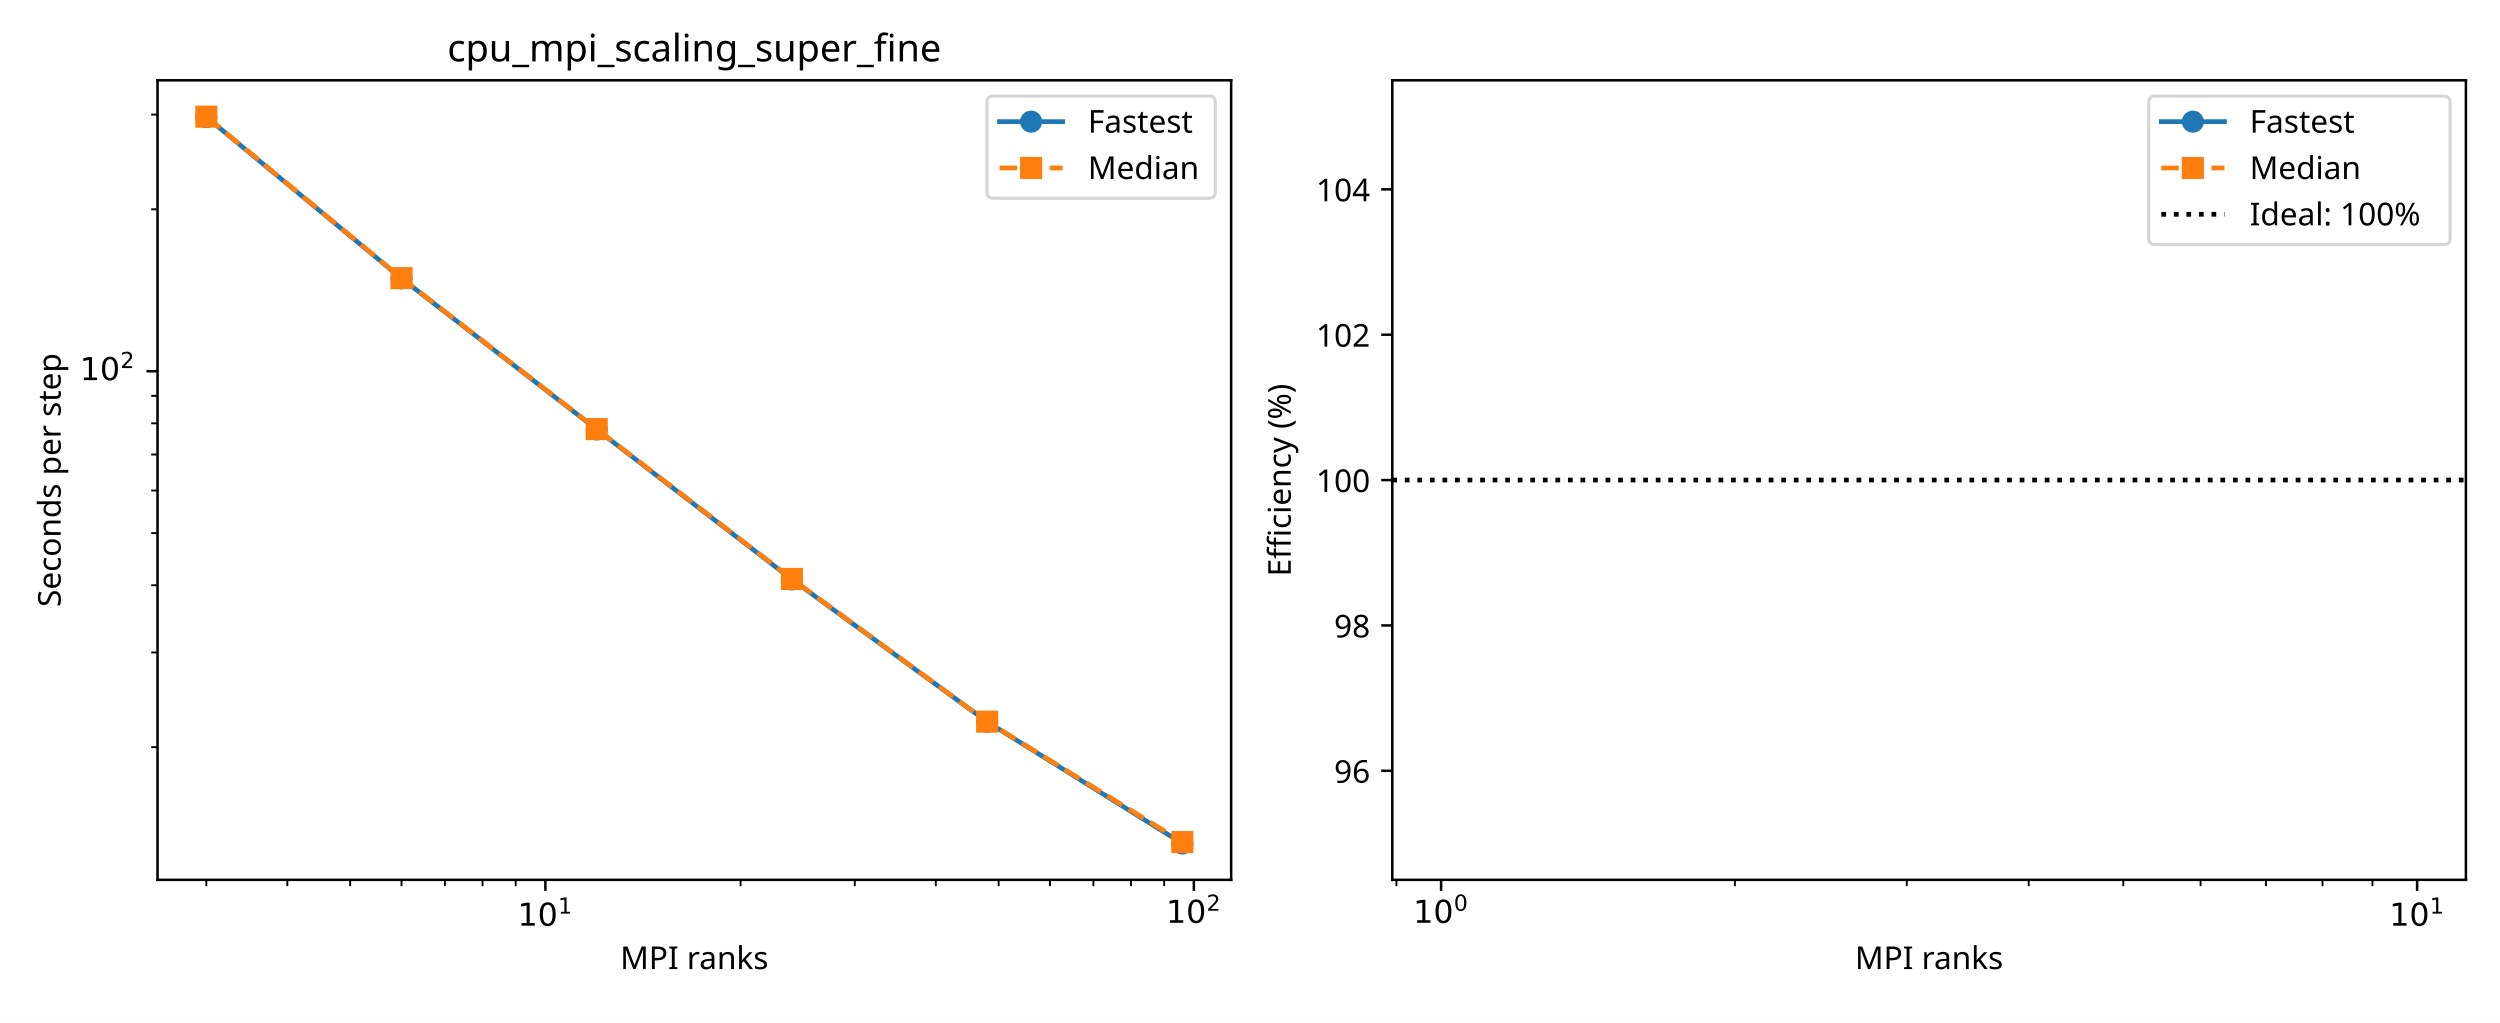
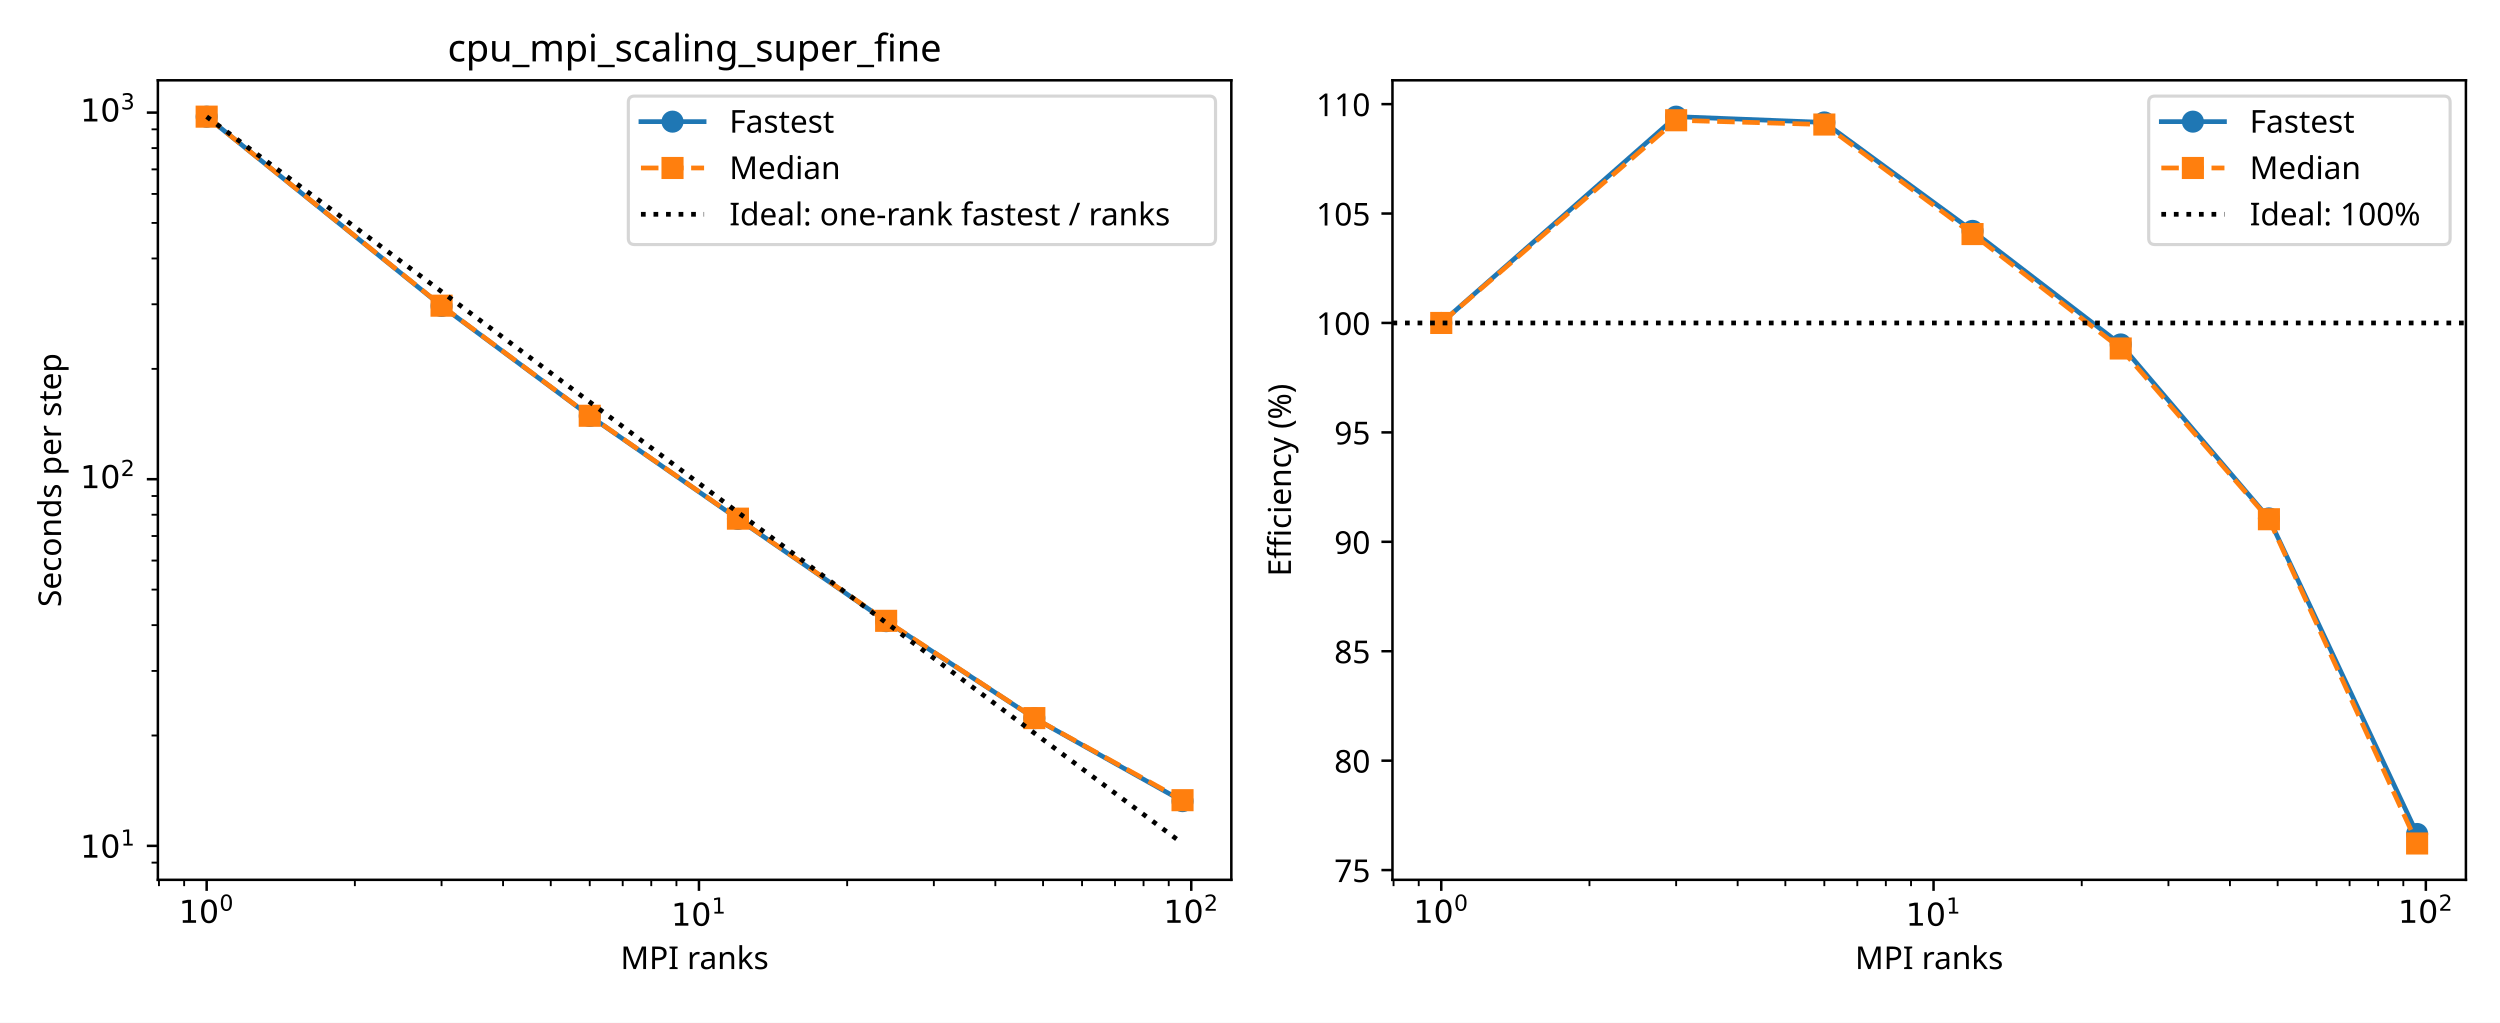
<svg xmlns="http://www.w3.org/2000/svg" xmlns:xlink="http://www.w3.org/1999/xlink" width="792pt" height="324pt" viewBox="0 0 792 324" version="1.1">
  <defs>
    <style type="text/css">*{stroke-linejoin: round; stroke-linecap: butt}</style>
  </defs>
  <g id="figure_1">
    <g id="patch_1">
      <path d="M 0 324 L 792 324 L 792 0 L 0 0 z " style="fill: #ffffff" />
    </g>
    <g id="axes_1">
      <g id="patch_2">
-         <path d="M 49.903 278.728 L 390.026 278.728 L 390.026 25.44 L 49.903 25.44 z " style="fill: #ffffff" />
+         <path d="M 50.015 278.728 L 390.083 278.728 L 390.083 25.44 L 50.015 25.44 z " style="fill: #ffffff" />
      </g>
      <g id="matplotlib.axis_1">
        <g id="xtick_1">
          <g id="line2d_1">
            <defs>
              <path id="m915a4b6a7f" d="M 0 0 L 0 3.5 " style="stroke: #000000; stroke-width: 0.8" />
            </defs>
            <g>
-               <use xlink:href="#m915a4b6a7f" x="172.778" y="278.728" style="stroke: #000000; stroke-width: 0.8" />
+               <use xlink:href="#m915a4b6a7f" x="65.473" y="278.728" style="stroke: #000000; stroke-width: 0.8" />
            </g>
          </g>
          <g id="text_1">
-             <g transform="translate(163.978 293.3264)">
+             <g transform="translate(56.67282 293.3264)">
+               <text>
+                 <tspan style="font: 10px 'DejaVu Sans'" x="0 6.362" y="-0.977">10</tspan>
+                 <tspan style="font: 7px 'DejaVu Sans'" x="12.82" y="-4.805">0</tspan>
+               </text>
+             </g>
+           </g>
+         </g>
+         <g id="xtick_2">
+           <g id="line2d_2">
+             <g>
+               <use xlink:href="#m915a4b6a7f" x="221.431" y="278.728" style="stroke: #000000; stroke-width: 0.8" />
+             </g>
+           </g>
+           <g id="text_2">
+             <g transform="translate(212.6314 293.3264)">
              <text>
                <tspan style="font: 10px 'DejaVu Sans'" x="0 6.362" y="-0.064">10</tspan>
                <tspan style="font: 7px 'DejaVu Sans'" x="12.82" y="-3.892">1</tspan>
              </text>
            </g>
          </g>
        </g>
-         <g id="xtick_2">
-           <g id="line2d_2">
-             <g>
-               <use xlink:href="#m915a4b6a7f" x="378.208" y="278.728" style="stroke: #000000; stroke-width: 0.8" />
-             </g>
-           </g>
-           <g id="text_2">
-             <g transform="translate(369.4082 293.3264)">
+         <g id="xtick_3">
+           <g id="line2d_3">
+             <g>
+               <use xlink:href="#m915a4b6a7f" x="377.39" y="278.728" style="stroke: #000000; stroke-width: 0.8" />
+             </g>
+           </g>
+           <g id="text_3">
+             <g transform="translate(368.5899 293.3264)">
              <text>
                <tspan style="font: 10px 'DejaVu Sans'" x="0 6.362" y="-0.977">10</tspan>
                <tspan style="font: 7px 'DejaVu Sans'" x="12.82" y="-4.805">2</tspan>
              </text>
            </g>
          </g>
        </g>
-         <g id="xtick_3">
-           <g id="line2d_3">
+         <g id="xtick_4">
+           <g id="line2d_4">
            <defs>
              <path id="m72433dea88" d="M 0 0 L 0 2 " style="stroke: #000000; stroke-width: 0.6" />
            </defs>
            <g>
-               <use xlink:href="#m72433dea88" x="65.363" y="278.728" style="stroke: #000000; stroke-width: 0.6" />
-             </g>
-           </g>
-         </g>
-         <g id="xtick_4">
-           <g id="line2d_4">
-             <g>
-               <use xlink:href="#m72433dea88" x="91.029" y="278.728" style="stroke: #000000; stroke-width: 0.6" />
+               <use xlink:href="#m72433dea88" x="50.359" y="278.728" style="stroke: #000000; stroke-width: 0.6" />
            </g>
          </g>
        </g>
        <g id="xtick_5">
          <g id="line2d_5">
            <g>
-               <use xlink:href="#m72433dea88" x="110.937" y="278.728" style="stroke: #000000; stroke-width: 0.6" />
+               <use xlink:href="#m72433dea88" x="58.337" y="278.728" style="stroke: #000000; stroke-width: 0.6" />
            </g>
          </g>
        </g>
        <g id="xtick_6">
          <g id="line2d_6">
            <g>
-               <use xlink:href="#m72433dea88" x="127.204" y="278.728" style="stroke: #000000; stroke-width: 0.6" />
+               <use xlink:href="#m72433dea88" x="112.421" y="278.728" style="stroke: #000000; stroke-width: 0.6" />
            </g>
          </g>
        </g>
        <g id="xtick_7">
          <g id="line2d_7">
            <g>
-               <use xlink:href="#m72433dea88" x="140.956" y="278.728" style="stroke: #000000; stroke-width: 0.6" />
+               <use xlink:href="#m72433dea88" x="139.884" y="278.728" style="stroke: #000000; stroke-width: 0.6" />
            </g>
          </g>
        </g>
        <g id="xtick_8">
          <g id="line2d_8">
            <g>
-               <use xlink:href="#m72433dea88" x="152.87" y="278.728" style="stroke: #000000; stroke-width: 0.6" />
+               <use xlink:href="#m72433dea88" x="159.369" y="278.728" style="stroke: #000000; stroke-width: 0.6" />
            </g>
          </g>
        </g>
        <g id="xtick_9">
          <g id="line2d_9">
            <g>
-               <use xlink:href="#m72433dea88" x="163.378" y="278.728" style="stroke: #000000; stroke-width: 0.6" />
+               <use xlink:href="#m72433dea88" x="174.483" y="278.728" style="stroke: #000000; stroke-width: 0.6" />
            </g>
          </g>
        </g>
        <g id="xtick_10">
          <g id="line2d_10">
            <g>
-               <use xlink:href="#m72433dea88" x="234.619" y="278.728" style="stroke: #000000; stroke-width: 0.6" />
+               <use xlink:href="#m72433dea88" x="186.832" y="278.728" style="stroke: #000000; stroke-width: 0.6" />
            </g>
          </g>
        </g>
        <g id="xtick_11">
          <g id="line2d_11">
            <g>
-               <use xlink:href="#m72433dea88" x="270.793" y="278.728" style="stroke: #000000; stroke-width: 0.6" />
+               <use xlink:href="#m72433dea88" x="197.273" y="278.728" style="stroke: #000000; stroke-width: 0.6" />
            </g>
          </g>
        </g>
        <g id="xtick_12">
          <g id="line2d_12">
            <g>
-               <use xlink:href="#m72433dea88" x="296.459" y="278.728" style="stroke: #000000; stroke-width: 0.6" />
+               <use xlink:href="#m72433dea88" x="206.317" y="278.728" style="stroke: #000000; stroke-width: 0.6" />
            </g>
          </g>
        </g>
        <g id="xtick_13">
          <g id="line2d_13">
            <g>
-               <use xlink:href="#m72433dea88" x="316.368" y="278.728" style="stroke: #000000; stroke-width: 0.6" />
+               <use xlink:href="#m72433dea88" x="214.295" y="278.728" style="stroke: #000000; stroke-width: 0.6" />
            </g>
          </g>
        </g>
        <g id="xtick_14">
          <g id="line2d_14">
            <g>
-               <use xlink:href="#m72433dea88" x="332.634" y="278.728" style="stroke: #000000; stroke-width: 0.6" />
+               <use xlink:href="#m72433dea88" x="268.38" y="278.728" style="stroke: #000000; stroke-width: 0.6" />
            </g>
          </g>
        </g>
        <g id="xtick_15">
          <g id="line2d_15">
            <g>
-               <use xlink:href="#m72433dea88" x="346.387" y="278.728" style="stroke: #000000; stroke-width: 0.6" />
+               <use xlink:href="#m72433dea88" x="295.843" y="278.728" style="stroke: #000000; stroke-width: 0.6" />
            </g>
          </g>
        </g>
        <g id="xtick_16">
          <g id="line2d_16">
            <g>
-               <use xlink:href="#m72433dea88" x="358.3" y="278.728" style="stroke: #000000; stroke-width: 0.6" />
+               <use xlink:href="#m72433dea88" x="315.328" y="278.728" style="stroke: #000000; stroke-width: 0.6" />
            </g>
          </g>
        </g>
        <g id="xtick_17">
          <g id="line2d_17">
            <g>
-               <use xlink:href="#m72433dea88" x="368.808" y="278.728" style="stroke: #000000; stroke-width: 0.6" />
-             </g>
-           </g>
-         </g>
-         <g id="text_3">
-           <text style="font: 10px 'sans-serif'; text-anchor: middle" x="219.965" y="307.005" transform="rotate(-0, 219.9645, 307.0046)">MPI ranks</text>
+               <use xlink:href="#m72433dea88" x="330.442" y="278.728" style="stroke: #000000; stroke-width: 0.6" />
+             </g>
+           </g>
+         </g>
+         <g id="xtick_18">
+           <g id="line2d_18">
+             <g>
+               <use xlink:href="#m72433dea88" x="342.791" y="278.728" style="stroke: #000000; stroke-width: 0.6" />
+             </g>
+           </g>
+         </g>
+         <g id="xtick_19">
+           <g id="line2d_19">
+             <g>
+               <use xlink:href="#m72433dea88" x="353.232" y="278.728" style="stroke: #000000; stroke-width: 0.6" />
+             </g>
+           </g>
+         </g>
+         <g id="xtick_20">
+           <g id="line2d_20">
+             <g>
+               <use xlink:href="#m72433dea88" x="362.276" y="278.728" style="stroke: #000000; stroke-width: 0.6" />
+             </g>
+           </g>
+         </g>
+         <g id="xtick_21">
+           <g id="line2d_21">
+             <g>
+               <use xlink:href="#m72433dea88" x="370.254" y="278.728" style="stroke: #000000; stroke-width: 0.6" />
+             </g>
+           </g>
+         </g>
+         <g id="text_4">
+           <text style="font: 10px 'sans-serif'; text-anchor: middle" x="220.049" y="307.005" transform="rotate(-0, 220.0489, 307.0046)">MPI ranks</text>
        </g>
      </g>
      <g id="matplotlib.axis_2">
        <g id="ytick_1">
-           <g id="line2d_18">
+           <g id="line2d_22">
            <defs>
              <path id="mc665064905" d="M 0 0 L -3.5 0 " style="stroke: #000000; stroke-width: 0.8" />
            </defs>
            <g>
-               <use xlink:href="#mc665064905" x="49.903" y="117.603" style="stroke: #000000; stroke-width: 0.8" />
-             </g>
-           </g>
-           <g id="text_4">
-             <g transform="translate(25.30271 121.4021)">
+               <use xlink:href="#mc665064905" x="50.015" y="267.969" style="stroke: #000000; stroke-width: 0.8" />
+             </g>
+           </g>
+           <g id="text_5">
+             <g transform="translate(25.41521 271.7683)">
+               <text>
+                 <tspan style="font: 10px 'DejaVu Sans'" x="0 6.362" y="-0.064">10</tspan>
+                 <tspan style="font: 7px 'DejaVu Sans'" x="12.82" y="-3.892">1</tspan>
+               </text>
+             </g>
+           </g>
+         </g>
+         <g id="ytick_2">
+           <g id="line2d_23">
+             <g>
+               <use xlink:href="#mc665064905" x="50.015" y="151.816" style="stroke: #000000; stroke-width: 0.8" />
+             </g>
+           </g>
+           <g id="text_6">
+             <g transform="translate(25.41521 155.6154)">
              <text>
                <tspan style="font: 10px 'DejaVu Sans'" x="0 6.362" y="-0.977">10</tspan>
                <tspan style="font: 7px 'DejaVu Sans'" x="12.82" y="-4.805">2</tspan>
              </text>
            </g>
          </g>
        </g>
-         <g id="ytick_2">
-           <g id="line2d_19">
+         <g id="ytick_3">
+           <g id="line2d_24">
+             <g>
+               <use xlink:href="#mc665064905" x="50.015" y="35.663" style="stroke: #000000; stroke-width: 0.8" />
+             </g>
+           </g>
+           <g id="text_7">
+             <g transform="translate(25.41521 39.46243)">
+               <text>
+                 <tspan style="font: 10px 'DejaVu Sans'" x="0 6.362" y="-0.977">10</tspan>
+                 <tspan style="font: 7px 'DejaVu Sans'" x="12.82" y="-4.805">3</tspan>
+               </text>
+             </g>
+           </g>
+         </g>
+         <g id="ytick_4">
+           <g id="line2d_25">
            <defs>
              <path id="m3884b080c1" d="M 0 0 L -2 0 " style="stroke: #000000; stroke-width: 0.6" />
            </defs>
            <g>
-               <use xlink:href="#m3884b080c1" x="49.903" y="236.705" style="stroke: #000000; stroke-width: 0.6" />
-             </g>
-           </g>
-         </g>
-         <g id="ytick_3">
-           <g id="line2d_20">
-             <g>
-               <use xlink:href="#m3884b080c1" x="49.903" y="206.7" style="stroke: #000000; stroke-width: 0.6" />
-             </g>
-           </g>
-         </g>
-         <g id="ytick_4">
-           <g id="line2d_21">
-             <g>
-               <use xlink:href="#m3884b080c1" x="49.903" y="185.411" style="stroke: #000000; stroke-width: 0.6" />
+               <use xlink:href="#m3884b080c1" x="50.015" y="273.284" style="stroke: #000000; stroke-width: 0.6" />
            </g>
          </g>
        </g>
        <g id="ytick_5">
-           <g id="line2d_22">
-             <g>
-               <use xlink:href="#m3884b080c1" x="49.903" y="168.898" style="stroke: #000000; stroke-width: 0.6" />
+           <g id="line2d_26">
+             <g>
+               <use xlink:href="#m3884b080c1" x="50.015" y="233.004" style="stroke: #000000; stroke-width: 0.6" />
            </g>
          </g>
        </g>
        <g id="ytick_6">
-           <g id="line2d_23">
-             <g>
-               <use xlink:href="#m3884b080c1" x="49.903" y="155.405" style="stroke: #000000; stroke-width: 0.6" />
+           <g id="line2d_27">
+             <g>
+               <use xlink:href="#m3884b080c1" x="50.015" y="212.55" style="stroke: #000000; stroke-width: 0.6" />
            </g>
          </g>
        </g>
        <g id="ytick_7">
-           <g id="line2d_24">
-             <g>
-               <use xlink:href="#m3884b080c1" x="49.903" y="143.998" style="stroke: #000000; stroke-width: 0.6" />
+           <g id="line2d_28">
+             <g>
+               <use xlink:href="#m3884b080c1" x="50.015" y="198.038" style="stroke: #000000; stroke-width: 0.6" />
            </g>
          </g>
        </g>
        <g id="ytick_8">
-           <g id="line2d_25">
-             <g>
-               <use xlink:href="#m3884b080c1" x="49.903" y="134.116" style="stroke: #000000; stroke-width: 0.6" />
+           <g id="line2d_29">
+             <g>
+               <use xlink:href="#m3884b080c1" x="50.015" y="186.782" style="stroke: #000000; stroke-width: 0.6" />
            </g>
          </g>
        </g>
        <g id="ytick_9">
-           <g id="line2d_26">
-             <g>
-               <use xlink:href="#m3884b080c1" x="49.903" y="125.4" style="stroke: #000000; stroke-width: 0.6" />
+           <g id="line2d_30">
+             <g>
+               <use xlink:href="#m3884b080c1" x="50.015" y="177.585" style="stroke: #000000; stroke-width: 0.6" />
            </g>
          </g>
        </g>
        <g id="ytick_10">
-           <g id="line2d_27">
-             <g>
-               <use xlink:href="#m3884b080c1" x="49.903" y="66.308" style="stroke: #000000; stroke-width: 0.6" />
+           <g id="line2d_31">
+             <g>
+               <use xlink:href="#m3884b080c1" x="50.015" y="169.808" style="stroke: #000000; stroke-width: 0.6" />
            </g>
          </g>
        </g>
        <g id="ytick_11">
-           <g id="line2d_28">
-             <g>
-               <use xlink:href="#m3884b080c1" x="49.903" y="36.303" style="stroke: #000000; stroke-width: 0.6" />
-             </g>
-           </g>
-         </g>
-         <g id="text_5">
-           <text style="font: 10px 'sans-serif'; text-anchor: middle" x="19.223" y="152.084" transform="rotate(-90, 19.22302, 152.084)">Seconds per step</text>
-         </g>
-       </g>
-       <g id="line2d_29">
-         <path d="M 65.363 37.087 L 127.204 88.203 L 189.044 136.06 L 250.885 183.575 L 312.726 228.676 L 374.566 267.215 " clip-path="url(#pdb4493080f)" style="fill: none; stroke: #1f77b4; stroke-width: 1.5; stroke-linecap: square" />
+           <g id="line2d_32">
+             <g>
+               <use xlink:href="#m3884b080c1" x="50.015" y="163.073" style="stroke: #000000; stroke-width: 0.6" />
+             </g>
+           </g>
+         </g>
+         <g id="ytick_12">
+           <g id="line2d_33">
+             <g>
+               <use xlink:href="#m3884b080c1" x="50.015" y="157.131" style="stroke: #000000; stroke-width: 0.6" />
+             </g>
+           </g>
+         </g>
+         <g id="ytick_13">
+           <g id="line2d_34">
+             <g>
+               <use xlink:href="#m3884b080c1" x="50.015" y="116.851" style="stroke: #000000; stroke-width: 0.6" />
+             </g>
+           </g>
+         </g>
+         <g id="ytick_14">
+           <g id="line2d_35">
+             <g>
+               <use xlink:href="#m3884b080c1" x="50.015" y="96.397" style="stroke: #000000; stroke-width: 0.6" />
+             </g>
+           </g>
+         </g>
+         <g id="ytick_15">
+           <g id="line2d_36">
+             <g>
+               <use xlink:href="#m3884b080c1" x="50.015" y="81.885" style="stroke: #000000; stroke-width: 0.6" />
+             </g>
+           </g>
+         </g>
+         <g id="ytick_16">
+           <g id="line2d_37">
+             <g>
+               <use xlink:href="#m3884b080c1" x="50.015" y="70.629" style="stroke: #000000; stroke-width: 0.6" />
+             </g>
+           </g>
+         </g>
+         <g id="ytick_17">
+           <g id="line2d_38">
+             <g>
+               <use xlink:href="#m3884b080c1" x="50.015" y="61.432" style="stroke: #000000; stroke-width: 0.6" />
+             </g>
+           </g>
+         </g>
+         <g id="ytick_18">
+           <g id="line2d_39">
+             <g>
+               <use xlink:href="#m3884b080c1" x="50.015" y="53.656" style="stroke: #000000; stroke-width: 0.6" />
+             </g>
+           </g>
+         </g>
+         <g id="ytick_19">
+           <g id="line2d_40">
+             <g>
+               <use xlink:href="#m3884b080c1" x="50.015" y="46.92" style="stroke: #000000; stroke-width: 0.6" />
+             </g>
+           </g>
+         </g>
+         <g id="ytick_20">
+           <g id="line2d_41">
+             <g>
+               <use xlink:href="#m3884b080c1" x="50.015" y="40.978" style="stroke: #000000; stroke-width: 0.6" />
+             </g>
+           </g>
+         </g>
+         <g id="text_8">
+           <text style="font: 10px 'sans-serif'; text-anchor: middle" x="19.336" y="152.084" transform="rotate(-90, 19.33552, 152.084)">Seconds per step</text>
+         </g>
+       </g>
+       <g id="line2d_42">
+         <path d="M 65.473 36.968 L 139.884 96.932 L 186.832 131.776 L 233.78 164.397 L 280.729 196.787 L 327.677 227.531 L 374.625 253.801 " clip-path="url(#p63ee016f9e)" style="fill: none; stroke: #1f77b4; stroke-width: 1.5; stroke-linecap: square" />
        <defs>
          <path id="mfb15104b4f" d="M 0 3 C 0.796 3 1.559 2.684 2.121 2.121 C 2.684 1.559 3 0.796 3 0 C 3 -0.796 2.684 -1.559 2.121 -2.121 C 1.559 -2.684 0.796 -3 0 -3 C -0.796 -3 -1.559 -2.684 -2.121 -2.121 C -2.684 -1.559 -3 -0.796 -3 0 C -3 0.796 -2.684 1.559 -2.121 2.121 C -1.559 2.684 -0.796 3 0 3 z " style="stroke: #1f77b4" />
        </defs>
-         <g clip-path="url(#pdb4493080f)">
-           <use xlink:href="#mfb15104b4f" x="65.363" y="37.087" style="fill: #1f77b4; stroke: #1f77b4" />
-           <use xlink:href="#mfb15104b4f" x="127.204" y="88.203" style="fill: #1f77b4; stroke: #1f77b4" />
-           <use xlink:href="#mfb15104b4f" x="189.044" y="136.06" style="fill: #1f77b4; stroke: #1f77b4" />
-           <use xlink:href="#mfb15104b4f" x="250.885" y="183.575" style="fill: #1f77b4; stroke: #1f77b4" />
-           <use xlink:href="#mfb15104b4f" x="312.726" y="228.676" style="fill: #1f77b4; stroke: #1f77b4" />
-           <use xlink:href="#mfb15104b4f" x="374.566" y="267.215" style="fill: #1f77b4; stroke: #1f77b4" />
-         </g>
-       </g>
-       <g id="line2d_30">
-         <path d="M 65.363 36.953 L 127.204 88.115 L 189.044 135.934 L 250.885 183.414 L 312.726 228.623 L 374.566 266.772 " clip-path="url(#pdb4493080f)" style="fill: none; stroke-dasharray: 5.55,2.4; stroke-dashoffset: 0; stroke: #ff7f0e; stroke-width: 1.5" />
+         <g clip-path="url(#p63ee016f9e)">
+           <use xlink:href="#mfb15104b4f" x="65.473" y="36.968" style="fill: #1f77b4; stroke: #1f77b4" />
+           <use xlink:href="#mfb15104b4f" x="139.884" y="96.932" style="fill: #1f77b4; stroke: #1f77b4" />
+           <use xlink:href="#mfb15104b4f" x="186.832" y="131.776" style="fill: #1f77b4; stroke: #1f77b4" />
+           <use xlink:href="#mfb15104b4f" x="233.78" y="164.397" style="fill: #1f77b4; stroke: #1f77b4" />
+           <use xlink:href="#mfb15104b4f" x="280.729" y="196.787" style="fill: #1f77b4; stroke: #1f77b4" />
+           <use xlink:href="#mfb15104b4f" x="327.677" y="227.531" style="fill: #1f77b4; stroke: #1f77b4" />
+           <use xlink:href="#mfb15104b4f" x="374.625" y="253.801" style="fill: #1f77b4; stroke: #1f77b4" />
+         </g>
+       </g>
+       <g id="line2d_43">
+         <path d="M 65.473 36.953 L 139.884 96.84 L 186.832 131.716 L 233.78 164.312 L 280.729 196.677 L 327.677 227.494 L 374.625 253.499 " clip-path="url(#p63ee016f9e)" style="fill: none; stroke-dasharray: 5.55,2.4; stroke-dashoffset: 0; stroke: #ff7f0e; stroke-width: 1.5" />
        <defs>
          <path id="m5a906554f0" d="M -3 3 L 3 3 L 3 -3 L -3 -3 z " style="stroke: #ff7f0e; stroke-linejoin: miter" />
        </defs>
-         <g clip-path="url(#pdb4493080f)">
-           <use xlink:href="#m5a906554f0" x="65.363" y="36.953" style="fill: #ff7f0e; stroke: #ff7f0e; stroke-linejoin: miter" />
-           <use xlink:href="#m5a906554f0" x="127.204" y="88.115" style="fill: #ff7f0e; stroke: #ff7f0e; stroke-linejoin: miter" />
-           <use xlink:href="#m5a906554f0" x="189.044" y="135.934" style="fill: #ff7f0e; stroke: #ff7f0e; stroke-linejoin: miter" />
-           <use xlink:href="#m5a906554f0" x="250.885" y="183.414" style="fill: #ff7f0e; stroke: #ff7f0e; stroke-linejoin: miter" />
-           <use xlink:href="#m5a906554f0" x="312.726" y="228.623" style="fill: #ff7f0e; stroke: #ff7f0e; stroke-linejoin: miter" />
-           <use xlink:href="#m5a906554f0" x="374.566" y="266.772" style="fill: #ff7f0e; stroke: #ff7f0e; stroke-linejoin: miter" />
-         </g>
+         <g clip-path="url(#p63ee016f9e)">
+           <use xlink:href="#m5a906554f0" x="65.473" y="36.953" style="fill: #ff7f0e; stroke: #ff7f0e; stroke-linejoin: miter" />
+           <use xlink:href="#m5a906554f0" x="139.884" y="96.84" style="fill: #ff7f0e; stroke: #ff7f0e; stroke-linejoin: miter" />
+           <use xlink:href="#m5a906554f0" x="186.832" y="131.716" style="fill: #ff7f0e; stroke: #ff7f0e; stroke-linejoin: miter" />
+           <use xlink:href="#m5a906554f0" x="233.78" y="164.312" style="fill: #ff7f0e; stroke: #ff7f0e; stroke-linejoin: miter" />
+           <use xlink:href="#m5a906554f0" x="280.729" y="196.677" style="fill: #ff7f0e; stroke: #ff7f0e; stroke-linejoin: miter" />
+           <use xlink:href="#m5a906554f0" x="327.677" y="227.494" style="fill: #ff7f0e; stroke: #ff7f0e; stroke-linejoin: miter" />
+           <use xlink:href="#m5a906554f0" x="374.625" y="253.499" style="fill: #ff7f0e; stroke: #ff7f0e; stroke-linejoin: miter" />
+         </g>
+       </g>
+       <g id="line2d_44">
+         <path d="M 65.473 36.968 L 139.884 92.387 L 186.832 127.353 L 233.78 162.318 L 280.729 197.284 L 327.677 232.249 L 374.625 267.215 " clip-path="url(#p63ee016f9e)" style="fill: none; stroke-dasharray: 1.5,2.475; stroke-dashoffset: 0; stroke: #000000; stroke-width: 1.5" />
      </g>
      <g id="patch_3">
-         <path d="M 49.903 278.728 L 49.903 25.44 " style="fill: none; stroke: #000000; stroke-width: 0.8; stroke-linejoin: miter; stroke-linecap: square" />
+         <path d="M 50.015 278.728 L 50.015 25.44 " style="fill: none; stroke: #000000; stroke-width: 0.8; stroke-linejoin: miter; stroke-linecap: square" />
      </g>
      <g id="patch_4">
-         <path d="M 390.026 278.728 L 390.026 25.44 " style="fill: none; stroke: #000000; stroke-width: 0.8; stroke-linejoin: miter; stroke-linecap: square" />
+         <path d="M 390.083 278.728 L 390.083 25.44 " style="fill: none; stroke: #000000; stroke-width: 0.8; stroke-linejoin: miter; stroke-linecap: square" />
      </g>
      <g id="patch_5">
-         <path d="M 49.903 278.728 L 390.026 278.728 " style="fill: none; stroke: #000000; stroke-width: 0.8; stroke-linejoin: miter; stroke-linecap: square" />
+         <path d="M 50.015 278.728 L 390.083 278.728 " style="fill: none; stroke: #000000; stroke-width: 0.8; stroke-linejoin: miter; stroke-linecap: square" />
      </g>
      <g id="patch_6">
-         <path d="M 49.903 25.44 L 390.026 25.44 " style="fill: none; stroke: #000000; stroke-width: 0.8; stroke-linejoin: miter; stroke-linecap: square" />
-       </g>
-       <g id="text_6">
-         <text style="font: 12px 'sans-serif'; text-anchor: middle" x="219.965" y="19.44" transform="rotate(-0, 219.9645, 19.44)">cpu_mpi_scaling_super_fine</text>
+         <path d="M 50.015 25.44 L 390.083 25.44 " style="fill: none; stroke: #000000; stroke-width: 0.8; stroke-linejoin: miter; stroke-linecap: square" />
+       </g>
+       <g id="text_9">
+         <text style="font: 12px 'sans-serif'; text-anchor: middle" x="220.049" y="19.44" transform="rotate(-0, 220.0489, 19.44)">cpu_mpi_scaling_super_fine</text>
      </g>
      <g id="legend_1">
        <g id="patch_7">
-           <path d="M 314.653 62.796 L 383.026 62.796 Q 385.026 62.796 385.026 60.796 L 385.026 32.44 Q 385.026 30.44 383.026 30.44 L 314.653 30.44 Q 312.653 30.44 312.653 32.44 L 312.653 60.796 Q 312.653 62.796 314.653 62.796 z " style="fill: #ffffff; opacity: 0.8; stroke: #cccccc; stroke-linejoin: miter" />
-         </g>
-         <g id="line2d_31">
-           <path d="M 316.653 38.538 L 326.653 38.538 L 336.653 38.538 " style="fill: none; stroke: #1f77b4; stroke-width: 1.5; stroke-linecap: square" />
+           <path d="M 201.053 77.474 L 383.083 77.474 Q 385.083 77.474 385.083 75.474 L 385.083 32.44 Q 385.083 30.44 383.083 30.44 L 201.053 30.44 Q 199.053 30.44 199.053 32.44 L 199.053 75.474 Q 199.053 77.474 201.053 77.474 z " style="fill: #ffffff; opacity: 0.8; stroke: #cccccc; stroke-linejoin: miter" />
+         </g>
+         <g id="line2d_45">
+           <path d="M 203.053 38.538 L 213.053 38.538 L 223.053 38.538 " style="fill: none; stroke: #1f77b4; stroke-width: 1.5; stroke-linecap: square" />
          <g>
-             <use xlink:href="#mfb15104b4f" x="326.653" y="38.538" style="fill: #1f77b4; stroke: #1f77b4" />
-           </g>
-         </g>
-         <g id="text_7">
-           <text style="font: 10px 'sans-serif'; text-anchor: start" x="344.653" y="42.038" transform="rotate(-0, 344.6529, 42.03844)">Fastest</text>
-         </g>
-         <g id="line2d_32">
-           <path d="M 316.653 53.217 L 326.653 53.217 L 336.653 53.217 " style="fill: none; stroke-dasharray: 5.55,2.4; stroke-dashoffset: 0; stroke: #ff7f0e; stroke-width: 1.5" />
+             <use xlink:href="#mfb15104b4f" x="213.053" y="38.538" style="fill: #1f77b4; stroke: #1f77b4" />
+           </g>
+         </g>
+         <g id="text_10">
+           <text style="font: 10px 'sans-serif'; text-anchor: start" x="231.053" y="42.038" transform="rotate(-0, 231.0529, 42.03844)">Fastest</text>
+         </g>
+         <g id="line2d_46">
+           <path d="M 203.053 53.217 L 213.053 53.217 L 223.053 53.217 " style="fill: none; stroke-dasharray: 5.55,2.4; stroke-dashoffset: 0; stroke: #ff7f0e; stroke-width: 1.5" />
          <g>
-             <use xlink:href="#m5a906554f0" x="326.653" y="53.217" style="fill: #ff7f0e; stroke: #ff7f0e; stroke-linejoin: miter" />
-           </g>
-         </g>
-         <g id="text_8">
-           <text style="font: 10px 'sans-serif'; text-anchor: start" x="344.653" y="56.717" transform="rotate(-0, 344.6529, 56.71656)">Median</text>
+             <use xlink:href="#m5a906554f0" x="213.053" y="53.217" style="fill: #ff7f0e; stroke: #ff7f0e; stroke-linejoin: miter" />
+           </g>
+         </g>
+         <g id="text_11">
+           <text style="font: 10px 'sans-serif'; text-anchor: start" x="231.053" y="56.717" transform="rotate(-0, 231.0529, 56.71656)">Median</text>
+         </g>
+         <g id="line2d_47">
+           <path d="M 203.053 67.895 L 213.053 67.895 L 223.053 67.895 " style="fill: none; stroke-dasharray: 1.5,2.475; stroke-dashoffset: 0; stroke: #000000; stroke-width: 1.5" />
+         </g>
+         <g id="text_12">
+           <text style="font: 10px 'sans-serif'; text-anchor: start" x="231.053" y="71.395" transform="rotate(-0, 231.0529, 71.39469)">Ideal: one-rank fastest / ranks</text>
        </g>
      </g>
    </g>
    <g id="axes_2">
      <g id="patch_8">
-         <path d="M 441.076 278.728 L 781.2 278.728 L 781.2 25.44 L 441.076 25.44 z " style="fill: #ffffff" />
+         <path d="M 441.133 278.728 L 781.2 278.728 L 781.2 25.44 L 441.133 25.44 z " style="fill: #ffffff" />
      </g>
      <g id="matplotlib.axis_3">
-         <g id="xtick_18">
-           <g id="line2d_33">
-             <g>
-               <use xlink:href="#m915a4b6a7f" x="456.537" y="278.728" style="stroke: #000000; stroke-width: 0.8" />
-             </g>
-           </g>
-           <g id="text_9">
-             <g transform="translate(447.7365 293.3264)">
+         <g id="xtick_22">
+           <g id="line2d_48">
+             <g>
+               <use xlink:href="#m915a4b6a7f" x="456.59" y="278.728" style="stroke: #000000; stroke-width: 0.8" />
+             </g>
+           </g>
+           <g id="text_13">
+             <g transform="translate(447.7902 293.3264)">
              <text>
                <tspan style="font: 10px 'DejaVu Sans'" x="0 6.362" y="-0.977">10</tspan>
                <tspan style="font: 7px 'DejaVu Sans'" x="12.82" y="-4.805">0</tspan>
              </text>
            </g>
          </g>
        </g>
-         <g id="xtick_19">
-           <g id="line2d_34">
-             <g>
-               <use xlink:href="#m915a4b6a7f" x="765.74" y="278.728" style="stroke: #000000; stroke-width: 0.8" />
-             </g>
-           </g>
-           <g id="text_10">
-             <g transform="translate(756.9398 293.3264)">
+         <g id="xtick_23">
+           <g id="line2d_49">
+             <g>
+               <use xlink:href="#m915a4b6a7f" x="612.549" y="278.728" style="stroke: #000000; stroke-width: 0.8" />
+             </g>
+           </g>
+           <g id="text_14">
+             <g transform="translate(603.7488 293.3264)">
              <text>
                <tspan style="font: 10px 'DejaVu Sans'" x="0 6.362" y="-0.064">10</tspan>
                <tspan style="font: 7px 'DejaVu Sans'" x="12.82" y="-3.892">1</tspan>
              </text>
            </g>
          </g>
        </g>
-         <g id="xtick_20">
-           <g id="line2d_35">
-             <g>
-               <use xlink:href="#m72433dea88" x="442.388" y="278.728" style="stroke: #000000; stroke-width: 0.6" />
-             </g>
-           </g>
-         </g>
-         <g id="xtick_21">
-           <g id="line2d_36">
-             <g>
-               <use xlink:href="#m72433dea88" x="549.616" y="278.728" style="stroke: #000000; stroke-width: 0.6" />
-             </g>
-           </g>
-         </g>
-         <g id="xtick_22">
-           <g id="line2d_37">
-             <g>
-               <use xlink:href="#m72433dea88" x="604.064" y="278.728" style="stroke: #000000; stroke-width: 0.6" />
-             </g>
-           </g>
-         </g>
-         <g id="xtick_23">
-           <g id="line2d_38">
-             <g>
-               <use xlink:href="#m72433dea88" x="642.695" y="278.728" style="stroke: #000000; stroke-width: 0.6" />
-             </g>
-           </g>
-         </g>
        <g id="xtick_24">
-           <g id="line2d_39">
-             <g>
-               <use xlink:href="#m72433dea88" x="672.66" y="278.728" style="stroke: #000000; stroke-width: 0.6" />
+           <g id="line2d_50">
+             <g>
+               <use xlink:href="#m915a4b6a7f" x="768.507" y="278.728" style="stroke: #000000; stroke-width: 0.8" />
+             </g>
+           </g>
+           <g id="text_15">
+             <g transform="translate(759.7073 293.3264)">
+               <text>
+                 <tspan style="font: 10px 'DejaVu Sans'" x="0 6.362" y="-0.977">10</tspan>
+                 <tspan style="font: 7px 'DejaVu Sans'" x="12.82" y="-4.805">2</tspan>
+               </text>
            </g>
          </g>
        </g>
        <g id="xtick_25">
-           <g id="line2d_40">
-             <g>
-               <use xlink:href="#m72433dea88" x="697.143" y="278.728" style="stroke: #000000; stroke-width: 0.6" />
+           <g id="line2d_51">
+             <g>
+               <use xlink:href="#m72433dea88" x="441.476" y="278.728" style="stroke: #000000; stroke-width: 0.6" />
            </g>
          </g>
        </g>
        <g id="xtick_26">
-           <g id="line2d_41">
-             <g>
-               <use xlink:href="#m72433dea88" x="717.844" y="278.728" style="stroke: #000000; stroke-width: 0.6" />
+           <g id="line2d_52">
+             <g>
+               <use xlink:href="#m72433dea88" x="449.454" y="278.728" style="stroke: #000000; stroke-width: 0.6" />
            </g>
          </g>
        </g>
        <g id="xtick_27">
-           <g id="line2d_42">
-             <g>
-               <use xlink:href="#m72433dea88" x="735.775" y="278.728" style="stroke: #000000; stroke-width: 0.6" />
+           <g id="line2d_53">
+             <g>
+               <use xlink:href="#m72433dea88" x="503.538" y="278.728" style="stroke: #000000; stroke-width: 0.6" />
            </g>
          </g>
        </g>
        <g id="xtick_28">
-           <g id="line2d_43">
-             <g>
-               <use xlink:href="#m72433dea88" x="751.591" y="278.728" style="stroke: #000000; stroke-width: 0.6" />
-             </g>
-           </g>
-         </g>
-         <g id="text_11">
-           <text style="font: 10px 'sans-serif'; text-anchor: middle" x="611.138" y="307.005" transform="rotate(-0, 611.1382, 307.0046)">MPI ranks</text>
+           <g id="line2d_54">
+             <g>
+               <use xlink:href="#m72433dea88" x="531.001" y="278.728" style="stroke: #000000; stroke-width: 0.6" />
+             </g>
+           </g>
+         </g>
+         <g id="xtick_29">
+           <g id="line2d_55">
+             <g>
+               <use xlink:href="#m72433dea88" x="550.487" y="278.728" style="stroke: #000000; stroke-width: 0.6" />
+             </g>
+           </g>
+         </g>
+         <g id="xtick_30">
+           <g id="line2d_56">
+             <g>
+               <use xlink:href="#m72433dea88" x="565.601" y="278.728" style="stroke: #000000; stroke-width: 0.6" />
+             </g>
+           </g>
+         </g>
+         <g id="xtick_31">
+           <g id="line2d_57">
+             <g>
+               <use xlink:href="#m72433dea88" x="577.95" y="278.728" style="stroke: #000000; stroke-width: 0.6" />
+             </g>
+           </g>
+         </g>
+         <g id="xtick_32">
+           <g id="line2d_58">
+             <g>
+               <use xlink:href="#m72433dea88" x="588.39" y="278.728" style="stroke: #000000; stroke-width: 0.6" />
+             </g>
+           </g>
+         </g>
+         <g id="xtick_33">
+           <g id="line2d_59">
+             <g>
+               <use xlink:href="#m72433dea88" x="597.435" y="278.728" style="stroke: #000000; stroke-width: 0.6" />
+             </g>
+           </g>
+         </g>
+         <g id="xtick_34">
+           <g id="line2d_60">
+             <g>
+               <use xlink:href="#m72433dea88" x="605.413" y="278.728" style="stroke: #000000; stroke-width: 0.6" />
+             </g>
+           </g>
+         </g>
+         <g id="xtick_35">
+           <g id="line2d_61">
+             <g>
+               <use xlink:href="#m72433dea88" x="659.497" y="278.728" style="stroke: #000000; stroke-width: 0.6" />
+             </g>
+           </g>
+         </g>
+         <g id="xtick_36">
+           <g id="line2d_62">
+             <g>
+               <use xlink:href="#m72433dea88" x="686.96" y="278.728" style="stroke: #000000; stroke-width: 0.6" />
+             </g>
+           </g>
+         </g>
+         <g id="xtick_37">
+           <g id="line2d_63">
+             <g>
+               <use xlink:href="#m72433dea88" x="706.445" y="278.728" style="stroke: #000000; stroke-width: 0.6" />
+             </g>
+           </g>
+         </g>
+         <g id="xtick_38">
+           <g id="line2d_64">
+             <g>
+               <use xlink:href="#m72433dea88" x="721.559" y="278.728" style="stroke: #000000; stroke-width: 0.6" />
+             </g>
+           </g>
+         </g>
+         <g id="xtick_39">
+           <g id="line2d_65">
+             <g>
+               <use xlink:href="#m72433dea88" x="733.908" y="278.728" style="stroke: #000000; stroke-width: 0.6" />
+             </g>
+           </g>
+         </g>
+         <g id="xtick_40">
+           <g id="line2d_66">
+             <g>
+               <use xlink:href="#m72433dea88" x="744.349" y="278.728" style="stroke: #000000; stroke-width: 0.6" />
+             </g>
+           </g>
+         </g>
+         <g id="xtick_41">
+           <g id="line2d_67">
+             <g>
+               <use xlink:href="#m72433dea88" x="753.393" y="278.728" style="stroke: #000000; stroke-width: 0.6" />
+             </g>
+           </g>
+         </g>
+         <g id="xtick_42">
+           <g id="line2d_68">
+             <g>
+               <use xlink:href="#m72433dea88" x="761.371" y="278.728" style="stroke: #000000; stroke-width: 0.6" />
+             </g>
+           </g>
+         </g>
+         <g id="text_16">
+           <text style="font: 10px 'sans-serif'; text-anchor: middle" x="611.166" y="307.005" transform="rotate(-0, 611.1663, 307.0046)">MPI ranks</text>
        </g>
      </g>
      <g id="matplotlib.axis_4">
-         <g id="ytick_12">
-           <g id="line2d_44">
-             <g>
-               <use xlink:href="#mc665064905" x="441.076" y="244.189" style="stroke: #000000; stroke-width: 0.8" />
-             </g>
-           </g>
-           <g id="text_12">
-             <text style="font: 10px 'sans-serif'; text-anchor: end" x="434.076" y="247.988" transform="rotate(-0, 434.0764, 247.9879)">96</text>
-           </g>
-         </g>
-         <g id="ytick_13">
-           <g id="line2d_45">
-             <g>
-               <use xlink:href="#mc665064905" x="441.076" y="198.136" style="stroke: #000000; stroke-width: 0.8" />
-             </g>
-           </g>
-           <g id="text_13">
-             <text style="font: 10px 'sans-serif'; text-anchor: end" x="434.076" y="201.936" transform="rotate(-0, 434.0764, 201.9356)">98</text>
-           </g>
-         </g>
-         <g id="ytick_14">
-           <g id="line2d_46">
-             <g>
-               <use xlink:href="#mc665064905" x="441.076" y="152.084" style="stroke: #000000; stroke-width: 0.8" />
-             </g>
-           </g>
-           <g id="text_14">
-             <text style="font: 10px 'sans-serif'; text-anchor: end" x="434.076" y="155.883" transform="rotate(-0, 434.0764, 155.8832)">100</text>
-           </g>
-         </g>
-         <g id="ytick_15">
-           <g id="line2d_47">
-             <g>
-               <use xlink:href="#mc665064905" x="441.076" y="106.032" style="stroke: #000000; stroke-width: 0.8" />
-             </g>
-           </g>
-           <g id="text_15">
-             <text style="font: 10px 'sans-serif'; text-anchor: end" x="434.076" y="109.831" transform="rotate(-0, 434.0764, 109.8309)">102</text>
-           </g>
-         </g>
-         <g id="ytick_16">
-           <g id="line2d_48">
-             <g>
-               <use xlink:href="#mc665064905" x="441.076" y="59.979" style="stroke: #000000; stroke-width: 0.8" />
-             </g>
-           </g>
-           <g id="text_16">
-             <text style="font: 10px 'sans-serif'; text-anchor: end" x="434.076" y="63.778" transform="rotate(-0, 434.0764, 63.77849)">104</text>
-           </g>
-         </g>
-         <g id="text_17">
-           <text style="font: 10px 'sans-serif'; text-anchor: middle" x="408.909" y="152.084" transform="rotate(-90, 408.9092, 152.084)">Efficiency (%)</text>
-         </g>
-       </g>
-       <g id="line2d_49" />
-       <g id="line2d_50" />
-       <g id="line2d_51">
-         <path d="M 441.076 152.084 L 781.2 152.084 " clip-path="url(#p679f1c1b59)" style="fill: none; stroke-dasharray: 1.5,2.475; stroke-dashoffset: 0; stroke: #000000; stroke-width: 1.5" />
+         <g id="ytick_21">
+           <g id="line2d_69">
+             <g>
+               <use xlink:href="#mc665064905" x="441.133" y="275.641" style="stroke: #000000; stroke-width: 0.8" />
+             </g>
+           </g>
+           <g id="text_17">
+             <text style="font: 10px 'sans-serif'; text-anchor: end" x="434.133" y="279.44" transform="rotate(-0, 434.1326, 279.4398)">75</text>
+           </g>
+         </g>
+         <g id="ytick_22">
+           <g id="line2d_70">
+             <g>
+               <use xlink:href="#mc665064905" x="441.133" y="240.975" style="stroke: #000000; stroke-width: 0.8" />
+             </g>
+           </g>
+           <g id="text_18">
+             <text style="font: 10px 'sans-serif'; text-anchor: end" x="434.133" y="244.774" transform="rotate(-0, 434.1326, 244.7745)">80</text>
+           </g>
+         </g>
+         <g id="ytick_23">
+           <g id="line2d_71">
+             <g>
+               <use xlink:href="#mc665064905" x="441.133" y="206.31" style="stroke: #000000; stroke-width: 0.8" />
+             </g>
+           </g>
+           <g id="text_19">
+             <text style="font: 10px 'sans-serif'; text-anchor: end" x="434.133" y="210.109" transform="rotate(-0, 434.1326, 210.1091)">85</text>
+           </g>
+         </g>
+         <g id="ytick_24">
+           <g id="line2d_72">
+             <g>
+               <use xlink:href="#mc665064905" x="441.133" y="171.645" style="stroke: #000000; stroke-width: 0.8" />
+             </g>
+           </g>
+           <g id="text_20">
+             <text style="font: 10px 'sans-serif'; text-anchor: end" x="434.133" y="175.444" transform="rotate(-0, 434.1326, 175.4437)">90</text>
+           </g>
+         </g>
+         <g id="ytick_25">
+           <g id="line2d_73">
+             <g>
+               <use xlink:href="#mc665064905" x="441.133" y="136.979" style="stroke: #000000; stroke-width: 0.8" />
+             </g>
+           </g>
+           <g id="text_21">
+             <text style="font: 10px 'sans-serif'; text-anchor: end" x="434.133" y="140.778" transform="rotate(-0, 434.1326, 140.7784)">95</text>
+           </g>
+         </g>
+         <g id="ytick_26">
+           <g id="line2d_74">
+             <g>
+               <use xlink:href="#mc665064905" x="441.133" y="102.314" style="stroke: #000000; stroke-width: 0.8" />
+             </g>
+           </g>
+           <g id="text_22">
+             <text style="font: 10px 'sans-serif'; text-anchor: end" x="434.133" y="106.113" transform="rotate(-0, 434.1326, 106.113)">100</text>
+           </g>
+         </g>
+         <g id="ytick_27">
+           <g id="line2d_75">
+             <g>
+               <use xlink:href="#mc665064905" x="441.133" y="67.648" style="stroke: #000000; stroke-width: 0.8" />
+             </g>
+           </g>
+           <g id="text_23">
+             <text style="font: 10px 'sans-serif'; text-anchor: end" x="434.133" y="71.448" transform="rotate(-0, 434.1326, 71.44769)">105</text>
+           </g>
+         </g>
+         <g id="ytick_28">
+           <g id="line2d_76">
+             <g>
+               <use xlink:href="#mc665064905" x="441.133" y="32.983" style="stroke: #000000; stroke-width: 0.8" />
+             </g>
+           </g>
+           <g id="text_24">
+             <text style="font: 10px 'sans-serif'; text-anchor: end" x="434.133" y="36.782" transform="rotate(-0, 434.1326, 36.78233)">110</text>
+           </g>
+         </g>
+         <g id="text_25">
+           <text style="font: 10px 'sans-serif'; text-anchor: middle" x="408.965" y="152.084" transform="rotate(-90, 408.9654, 152.084)">Efficiency (%)</text>
+         </g>
+       </g>
+       <g id="line2d_77">
+         <path d="M 456.59 102.314 L 531.001 36.953 L 577.95 38.783 L 624.898 73.142 L 671.846 109.116 L 718.794 164.228 L 765.742 264.201 " clip-path="url(#p995f689b83)" style="fill: none; stroke: #1f77b4; stroke-width: 1.5; stroke-linecap: square" />
+         <g clip-path="url(#p995f689b83)">
+           <use xlink:href="#mfb15104b4f" x="456.59" y="102.314" style="fill: #1f77b4; stroke: #1f77b4" />
+           <use xlink:href="#mfb15104b4f" x="531.001" y="36.953" style="fill: #1f77b4; stroke: #1f77b4" />
+           <use xlink:href="#mfb15104b4f" x="577.95" y="38.783" style="fill: #1f77b4; stroke: #1f77b4" />
+           <use xlink:href="#mfb15104b4f" x="624.898" y="73.142" style="fill: #1f77b4; stroke: #1f77b4" />
+           <use xlink:href="#mfb15104b4f" x="671.846" y="109.116" style="fill: #1f77b4; stroke: #1f77b4" />
+           <use xlink:href="#mfb15104b4f" x="718.794" y="164.228" style="fill: #1f77b4; stroke: #1f77b4" />
+           <use xlink:href="#mfb15104b4f" x="765.742" y="264.201" style="fill: #1f77b4; stroke: #1f77b4" />
+         </g>
+       </g>
+       <g id="line2d_78">
+         <path d="M 456.59 102.314 L 531.001 38.099 L 577.95 39.452 L 624.898 74.151 L 671.846 110.403 L 718.794 164.492 L 765.742 267.215 " clip-path="url(#p995f689b83)" style="fill: none; stroke-dasharray: 5.55,2.4; stroke-dashoffset: 0; stroke: #ff7f0e; stroke-width: 1.5" />
+         <g clip-path="url(#p995f689b83)">
+           <use xlink:href="#m5a906554f0" x="456.59" y="102.314" style="fill: #ff7f0e; stroke: #ff7f0e; stroke-linejoin: miter" />
+           <use xlink:href="#m5a906554f0" x="531.001" y="38.099" style="fill: #ff7f0e; stroke: #ff7f0e; stroke-linejoin: miter" />
+           <use xlink:href="#m5a906554f0" x="577.95" y="39.452" style="fill: #ff7f0e; stroke: #ff7f0e; stroke-linejoin: miter" />
+           <use xlink:href="#m5a906554f0" x="624.898" y="74.151" style="fill: #ff7f0e; stroke: #ff7f0e; stroke-linejoin: miter" />
+           <use xlink:href="#m5a906554f0" x="671.846" y="110.403" style="fill: #ff7f0e; stroke: #ff7f0e; stroke-linejoin: miter" />
+           <use xlink:href="#m5a906554f0" x="718.794" y="164.492" style="fill: #ff7f0e; stroke: #ff7f0e; stroke-linejoin: miter" />
+           <use xlink:href="#m5a906554f0" x="765.742" y="267.215" style="fill: #ff7f0e; stroke: #ff7f0e; stroke-linejoin: miter" />
+         </g>
+       </g>
+       <g id="line2d_79">
+         <path d="M 441.133 102.314 L 781.2 102.314 " clip-path="url(#p995f689b83)" style="fill: none; stroke-dasharray: 1.5,2.475; stroke-dashoffset: 0; stroke: #000000; stroke-width: 1.5" />
      </g>
      <g id="patch_9">
-         <path d="M 441.076 278.728 L 441.076 25.44 " style="fill: none; stroke: #000000; stroke-width: 0.8; stroke-linejoin: miter; stroke-linecap: square" />
+         <path d="M 441.133 278.728 L 441.133 25.44 " style="fill: none; stroke: #000000; stroke-width: 0.8; stroke-linejoin: miter; stroke-linecap: square" />
      </g>
      <g id="patch_10">
        <path d="M 781.2 278.728 L 781.2 25.44 " style="fill: none; stroke: #000000; stroke-width: 0.8; stroke-linejoin: miter; stroke-linecap: square" />
      </g>
      <g id="patch_11">
-         <path d="M 441.076 278.728 L 781.2 278.728 " style="fill: none; stroke: #000000; stroke-width: 0.8; stroke-linejoin: miter; stroke-linecap: square" />
+         <path d="M 441.133 278.728 L 781.2 278.728 " style="fill: none; stroke: #000000; stroke-width: 0.8; stroke-linejoin: miter; stroke-linecap: square" />
      </g>
      <g id="patch_12">
-         <path d="M 441.076 25.44 L 781.2 25.44 " style="fill: none; stroke: #000000; stroke-width: 0.8; stroke-linejoin: miter; stroke-linecap: square" />
+         <path d="M 441.133 25.44 L 781.2 25.44 " style="fill: none; stroke: #000000; stroke-width: 0.8; stroke-linejoin: miter; stroke-linecap: square" />
      </g>
      <g id="legend_2">
        <g id="patch_13">
          <path d="M 682.706 77.474 L 774.2 77.474 Q 776.2 77.474 776.2 75.474 L 776.2 32.44 Q 776.2 30.44 774.2 30.44 L 682.706 30.44 Q 680.706 30.44 680.706 32.44 L 680.706 75.474 Q 680.706 77.474 682.706 77.474 z " style="fill: #ffffff; opacity: 0.8; stroke: #cccccc; stroke-linejoin: miter" />
        </g>
-         <g id="line2d_52">
+         <g id="line2d_80">
          <path d="M 684.706 38.538 L 694.706 38.538 L 704.706 38.538 " style="fill: none; stroke: #1f77b4; stroke-width: 1.5; stroke-linecap: square" />
          <g>
            <use xlink:href="#mfb15104b4f" x="694.706" y="38.538" style="fill: #1f77b4; stroke: #1f77b4" />
          </g>
        </g>
-         <g id="text_18">
+         <g id="text_26">
          <text style="font: 10px 'sans-serif'; text-anchor: start" x="712.706" y="42.038" transform="rotate(-0, 712.7062, 42.03844)">Fastest</text>
        </g>
-         <g id="line2d_53">
+         <g id="line2d_81">
          <path d="M 684.706 53.217 L 694.706 53.217 L 704.706 53.217 " style="fill: none; stroke-dasharray: 5.55,2.4; stroke-dashoffset: 0; stroke: #ff7f0e; stroke-width: 1.5" />
          <g>
            <use xlink:href="#m5a906554f0" x="694.706" y="53.217" style="fill: #ff7f0e; stroke: #ff7f0e; stroke-linejoin: miter" />
          </g>
        </g>
-         <g id="text_19">
+         <g id="text_27">
          <text style="font: 10px 'sans-serif'; text-anchor: start" x="712.706" y="56.717" transform="rotate(-0, 712.7062, 56.71656)">Median</text>
        </g>
-         <g id="line2d_54">
+         <g id="line2d_82">
          <path d="M 684.706 67.895 L 694.706 67.895 L 704.706 67.895 " style="fill: none; stroke-dasharray: 1.5,2.475; stroke-dashoffset: 0; stroke: #000000; stroke-width: 1.5" />
        </g>
-         <g id="text_20">
+         <g id="text_28">
          <text style="font: 10px 'sans-serif'; text-anchor: start" x="712.706" y="71.395" transform="rotate(-0, 712.7062, 71.39469)">Ideal: 100%</text>
        </g>
      </g>
    </g>
  </g>
  <defs>
-     <clipPath id="pdb4493080f">
-       <rect x="49.903" y="25.44" width="340.124" height="253.288" />
+     <clipPath id="p63ee016f9e">
+       <rect x="50.015" y="25.44" width="340.067" height="253.288" />
    </clipPath>
-     <clipPath id="p679f1c1b59">
-       <rect x="441.076" y="25.44" width="340.124" height="253.288" />
+     <clipPath id="p995f689b83">
+       <rect x="441.133" y="25.44" width="340.067" height="253.288" />
    </clipPath>
  </defs>
</svg>
